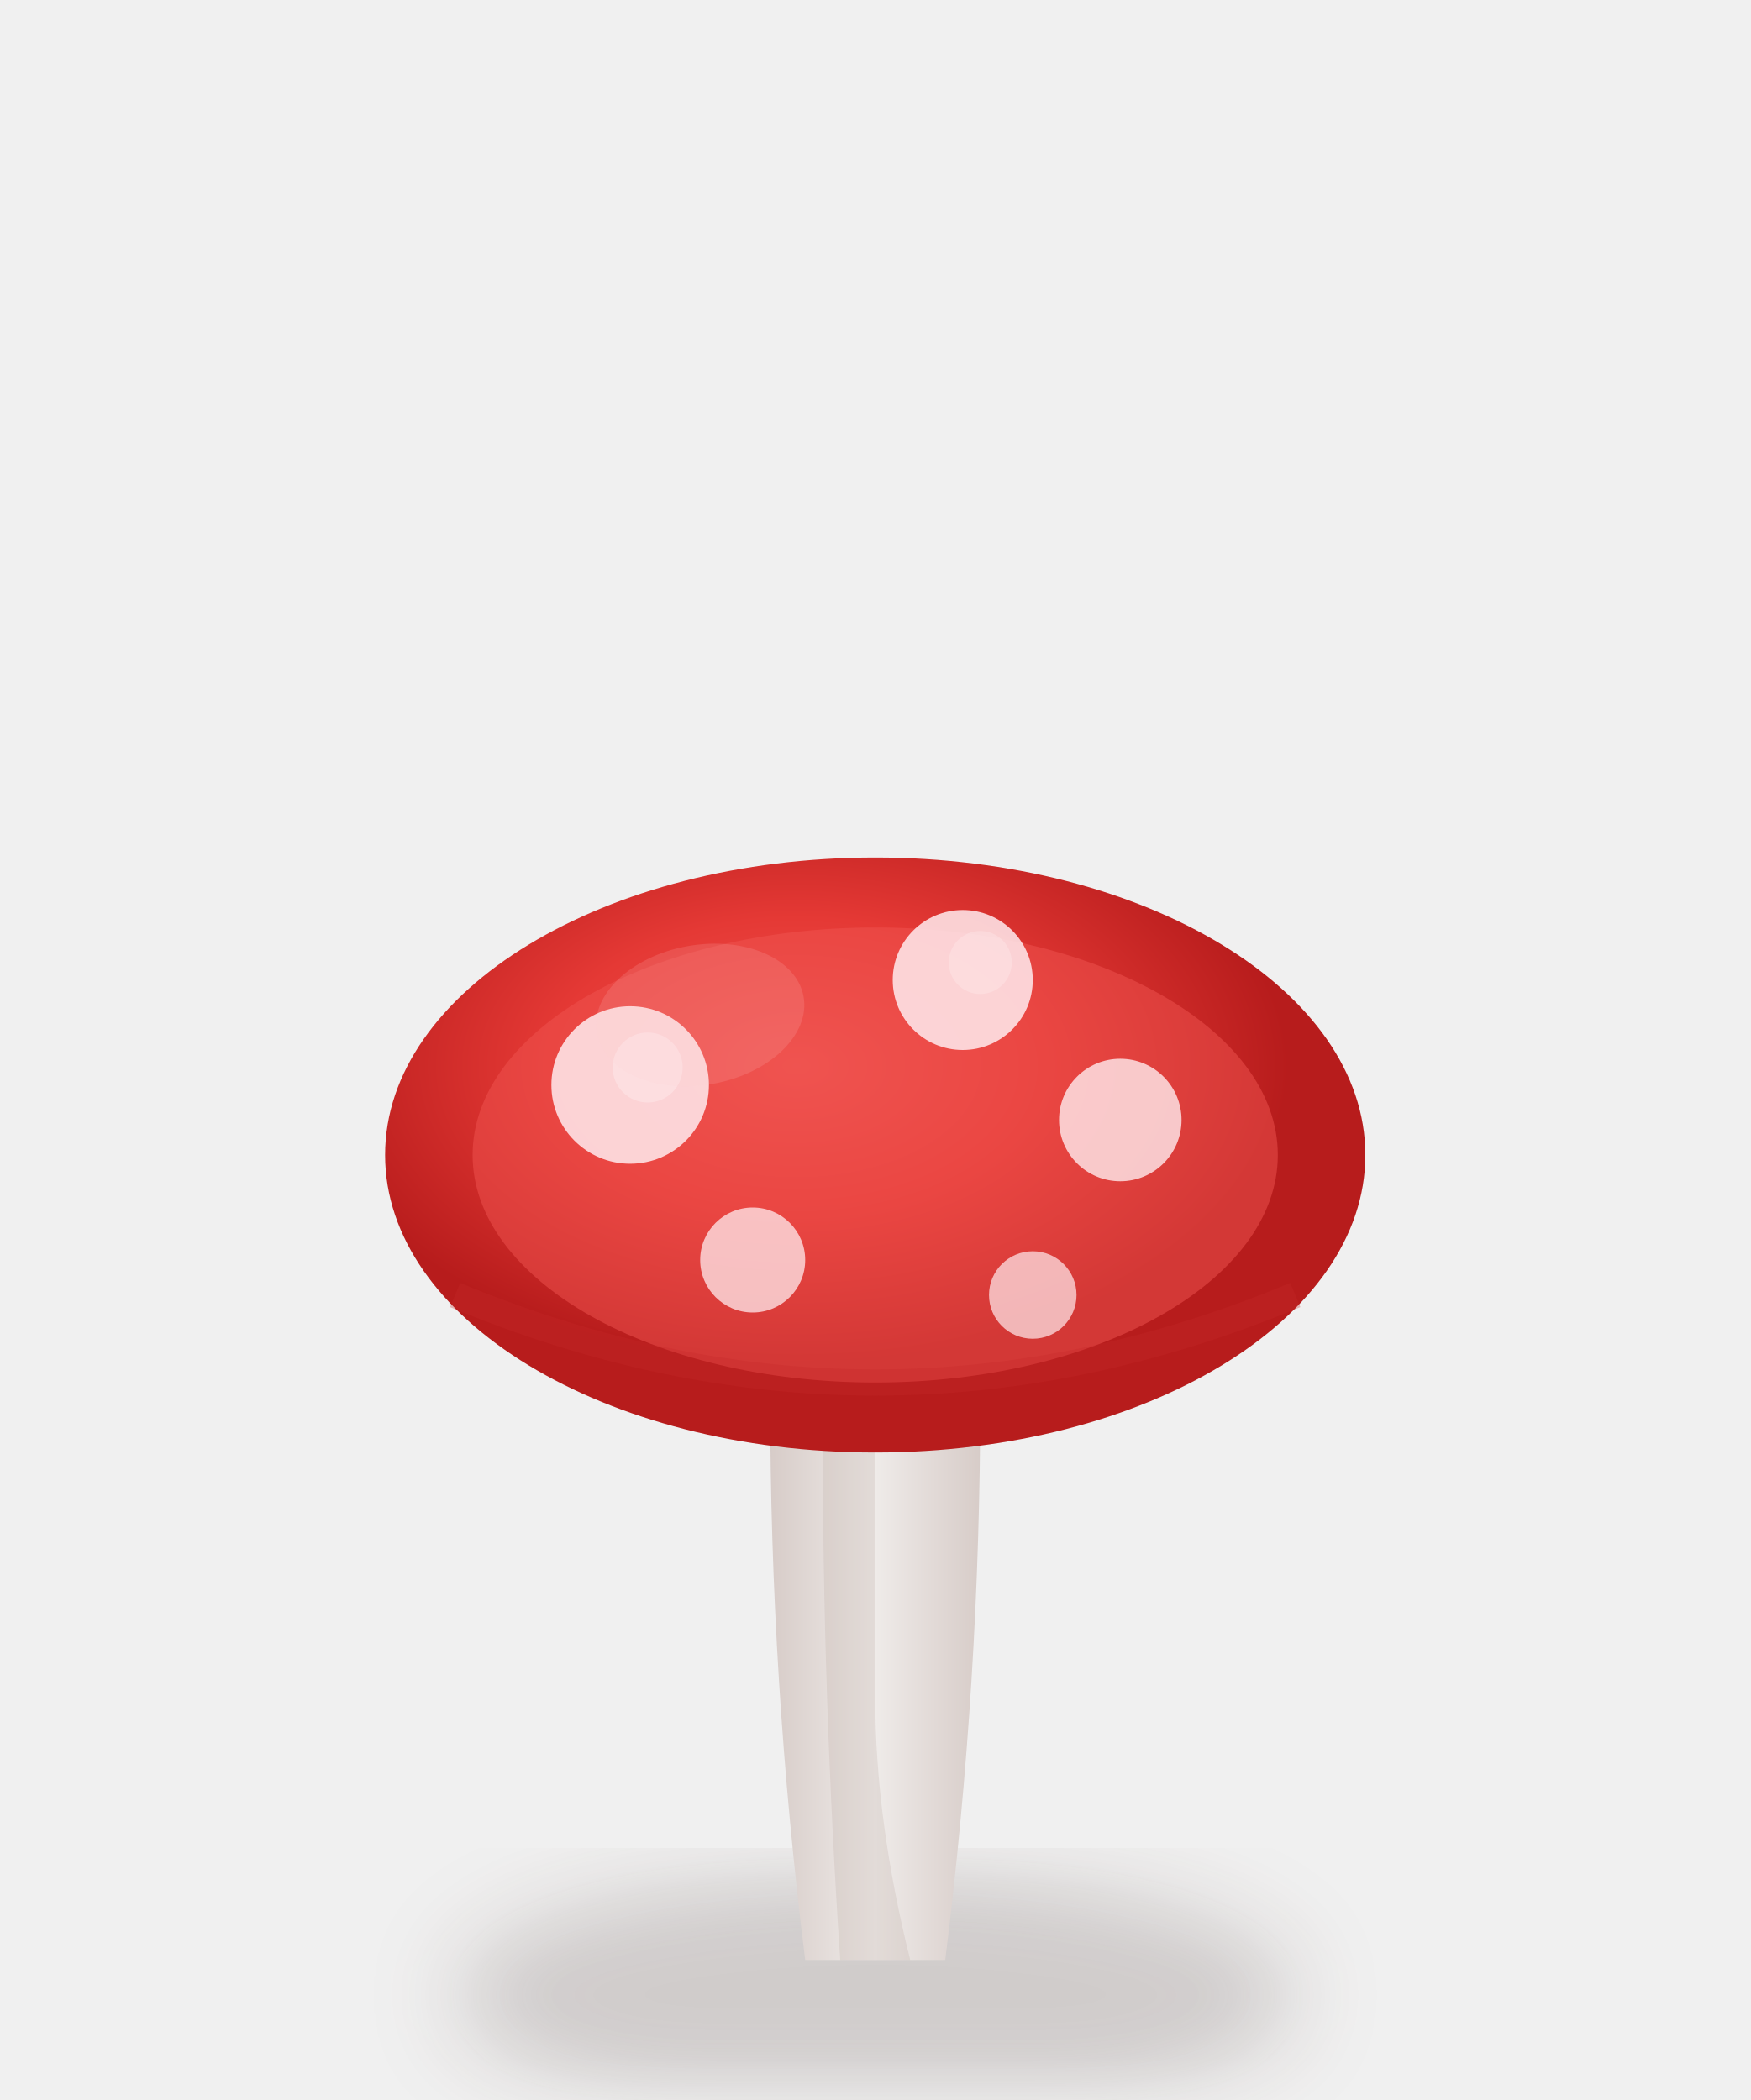
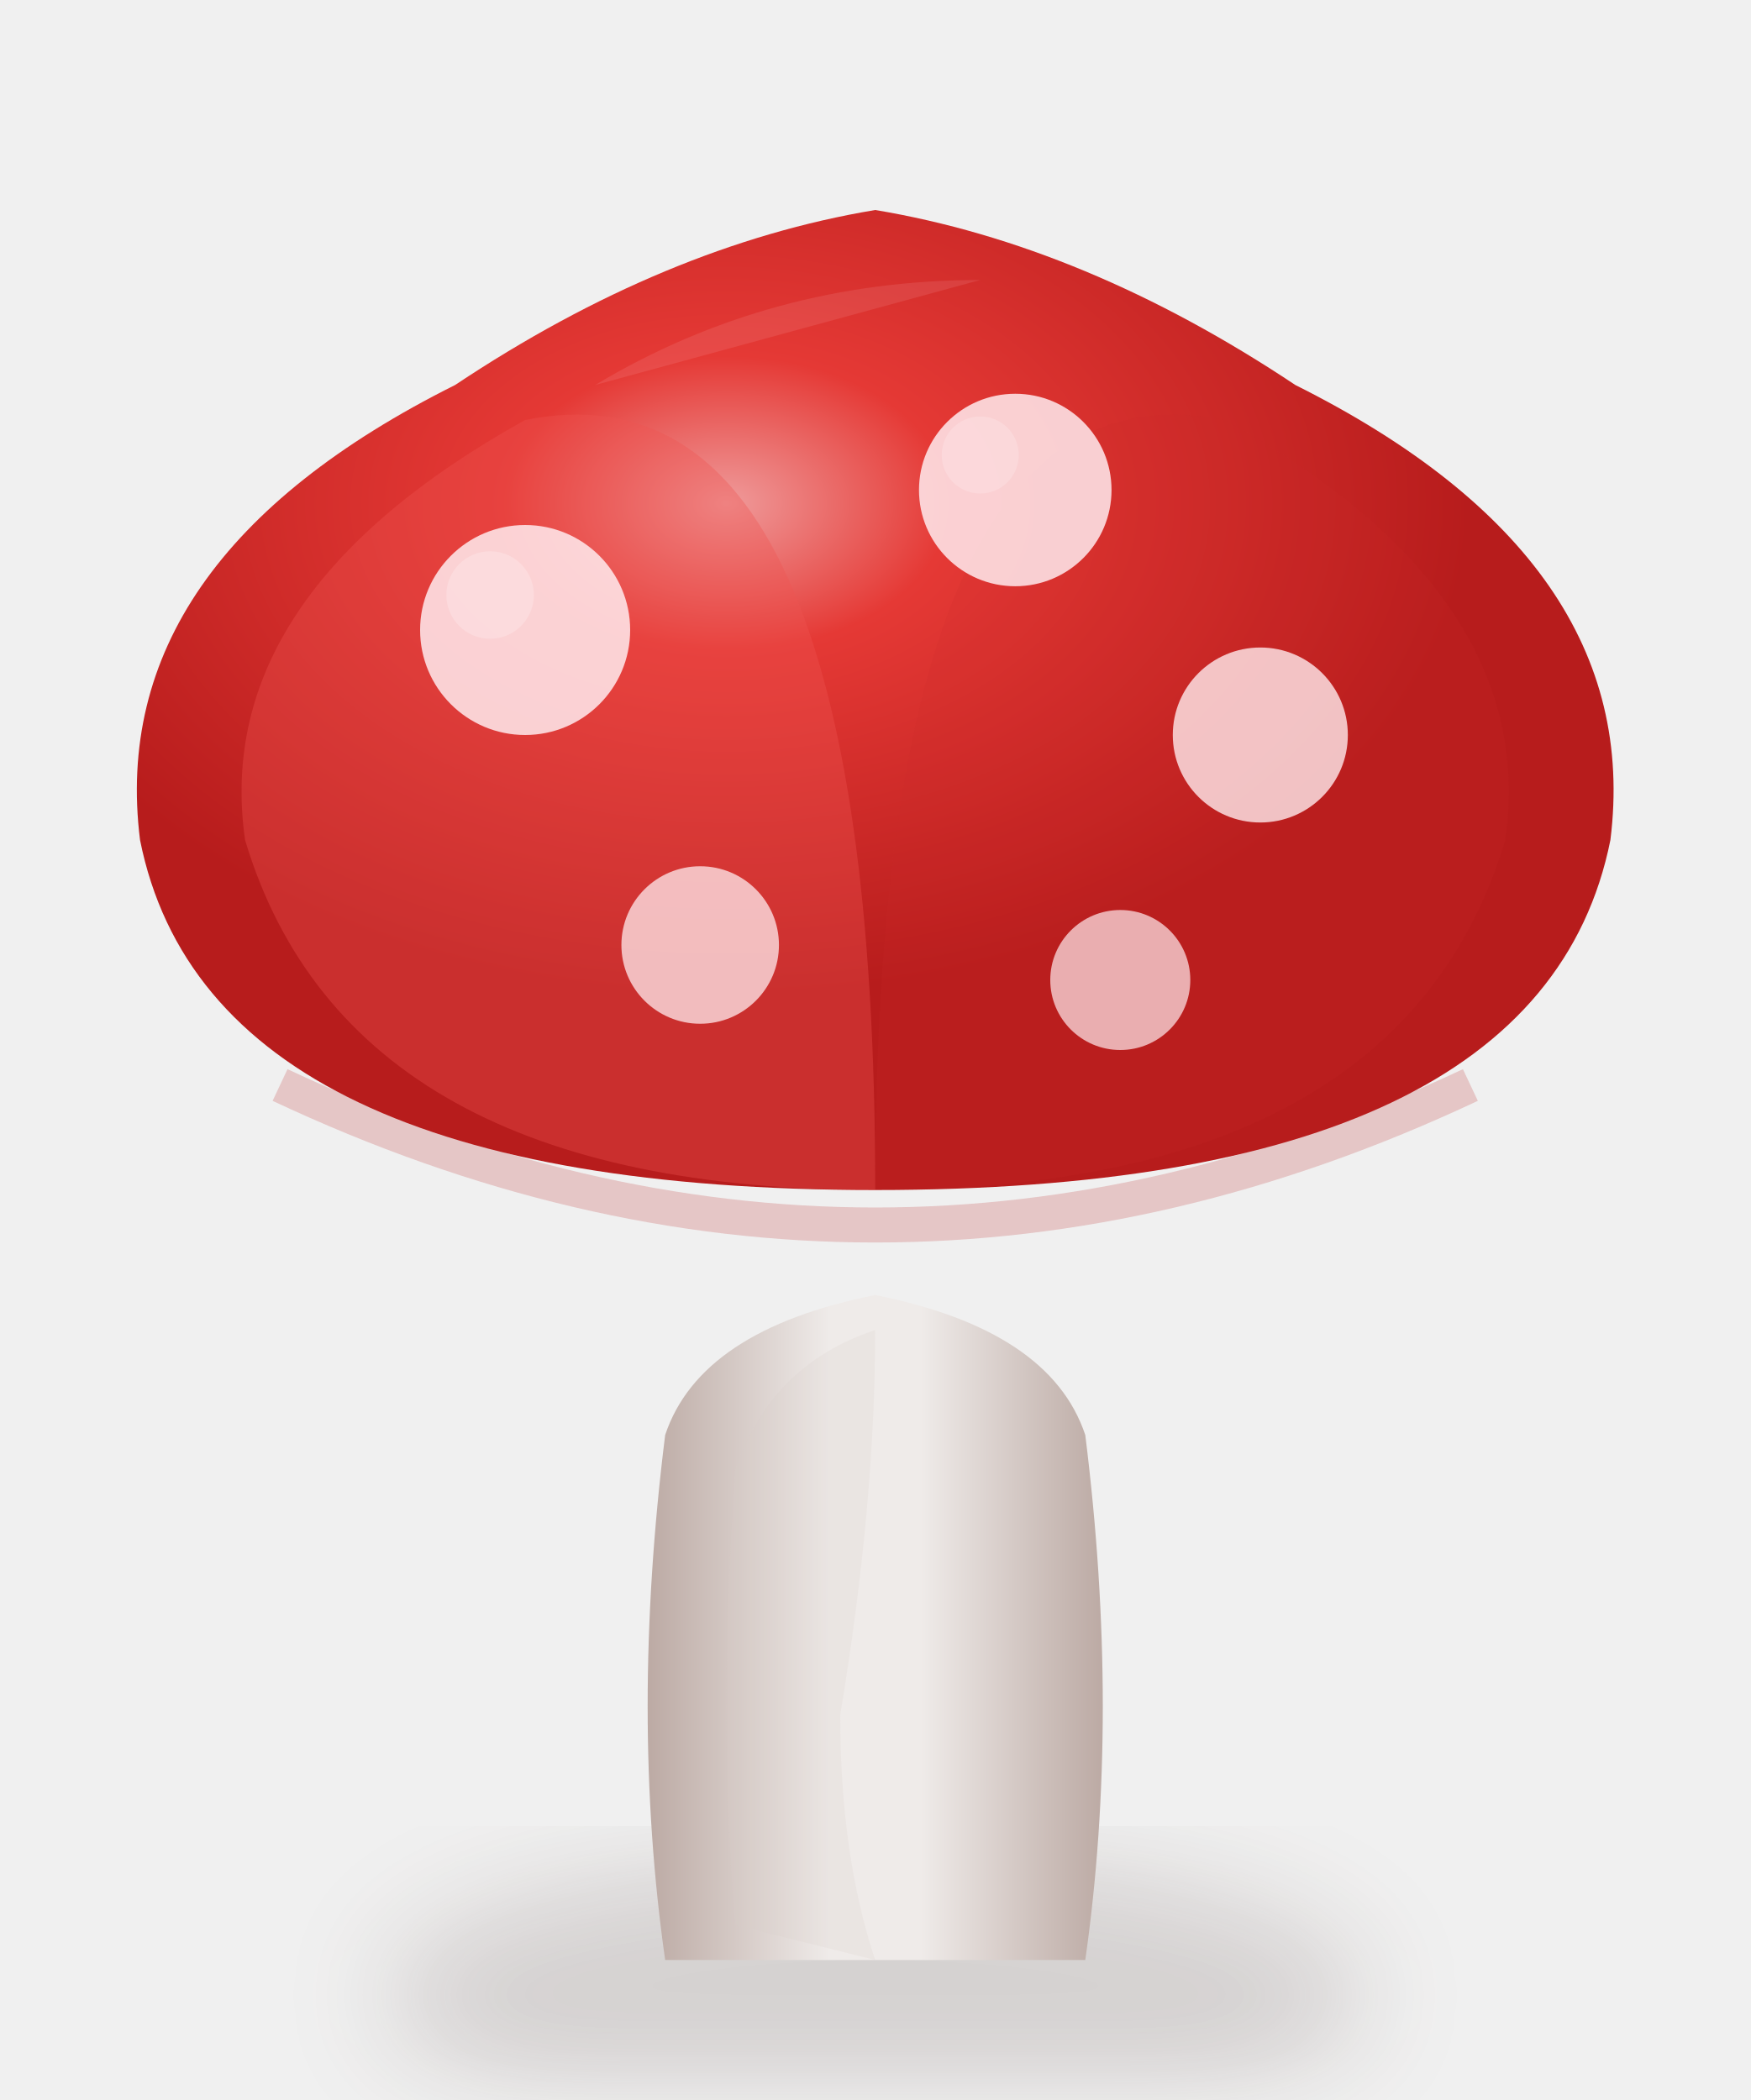
<svg xmlns="http://www.w3.org/2000/svg" viewBox="0 0 100 120">
  <defs>
-     <radialGradient id="capG" cx="42%" cy="35%">
-       <stop offset="0%" stop-color="#EF5350" />
-       <stop offset="50%" stop-color="#E53935" />
+     <radialGradient id="capG" cx="40%" cy="30%">
+       <stop offset="0%" stop-color="#EF9A9A" />
+       <stop offset="30%" stop-color="#E53935" />
      <stop offset="100%" stop-color="#B71C1C" />
    </radialGradient>
-     <linearGradient id="stmG" x1="0" y1="0" x2="1" y2="0">
-       <stop offset="0%" stop-color="#D7CCC8" />
-       <stop offset="50%" stop-color="#EFEBE9" />
-       <stop offset="100%" stop-color="#D7CCC8" />
+     <linearGradient id="stG" x1="0" y1="0" x2="1" y2="0">
+       <stop offset="0%" stop-color="#BCAAA4" />
+       <stop offset="40%" stop-color="#EFEBE9" />
+       <stop offset="60%" stop-color="#EFEBE9" />
+       <stop offset="100%" stop-color="#BCAAA4" />
    </linearGradient>
-     <filter id="sh">
-       <feGaussianBlur stdDeviation="2.5" />
+     <filter id="s">
+       <feGaussianBlur stdDeviation="3" />
    </filter>
  </defs>
-   <ellipse cx="50" cy="114" rx="24" ry="7" fill="#3E2723" opacity="0.18" filter="url(#sh)" />
-   <path d="M46 112 Q44 96 44 80 Q44 74 50 73 Q56 74 56 80 Q56 96 54 112Z" fill="url(#stmG)" />
-   <path d="M48 112 Q47 97 47 82 Q47 76 50 75 Q50 82 50 97 Q50 104 52 112Z" fill="#BCAAA4" opacity="0.25" />
-   <ellipse cx="50" cy="66" rx="28" ry="17" fill="url(#capG)" />
-   <ellipse cx="50" cy="66" rx="23" ry="13" fill="#EF5350" opacity="0.5" />
-   <circle cx="36" cy="62" r="4.5" fill="#FFEBEE" opacity="0.85" />
-   <circle cx="37" cy="61" r="2" fill="#fff" opacity="0.25" />
-   <circle cx="55" cy="56" r="4" fill="#FFEBEE" opacity="0.85" />
-   <circle cx="56" cy="55" r="1.8" fill="#fff" opacity="0.2" />
-   <circle cx="64" cy="64" r="3.5" fill="#FFEBEE" opacity="0.8" />
-   <circle cx="43" cy="72" r="3" fill="#FFEBEE" opacity="0.75" />
-   <circle cx="59" cy="74" r="2.5" fill="#FFEBEE" opacity="0.7" />
-   <path d="M26 74 Q50 84 74 74" stroke="#C62828" stroke-width="1.5" fill="none" opacity="0.3" />
-   <ellipse cx="40" cy="58" rx="6" ry="4" fill="#FFCDD2" opacity="0.15" transform="rotate(-10 40 58)" />
+   <ellipse cx="50" cy="114" rx="28" ry="8" fill="#3E2723" opacity="0.15" filter="url(#s)" />
+   <path d="M38 112 Q36 98 38 82 Q40 76 50 74 Q60 76 62 82 Q64 98 62 112Z" fill="url(#stG)" />
+   <path d="M42 110 Q41 98 42 84 Q44 78 50 76 Q50 86 48 98 Q48 106 50 112Z" fill="#D7CCC8" opacity="0.2" />
+   <path d="M50 68 Q12 68 8 48 Q6 32 26 22 Q38 14 50 12 Q62 14 74 22 Q94 32 92 48 Q88 68 50 68Z" fill="url(#capG)" />
+   <path d="M16 62 Q50 78 84 62" stroke="#B71C1C" stroke-width="2" fill="none" opacity="0.2" />
+   <path d="M50 68 Q20 68 14 48 Q12 34 30 24 Q50 20 50 68Z" fill="#EF5350" opacity="0.35" />
+   <path d="M50 68 Q80 68 86 48 Q88 34 70 24 Q50 20 50 68Z" fill="#C62828" opacity="0.15" />
+   <circle cx="30" cy="36" r="6" fill="#FFEBEE" opacity="0.85" />
+   <circle cx="28" cy="34" r="2.5" fill="#fff" opacity="0.2" />
+   <circle cx="58" cy="28" r="5.5" fill="#FFEBEE" opacity="0.85" />
+   <circle cx="56" cy="26" r="2.2" fill="#fff" opacity="0.18" />
+   <circle cx="72" cy="42" r="5" fill="#FFEBEE" opacity="0.8" />
+   <circle cx="40" cy="54" r="4.5" fill="#FFEBEE" opacity="0.75" />
+   <circle cx="64" cy="56" r="4" fill="#FFEBEE" opacity="0.7" />
+   <path d="M34 22 Q44 16 56 16" fill="#FFCDD2" opacity="0.12" />
</svg>
